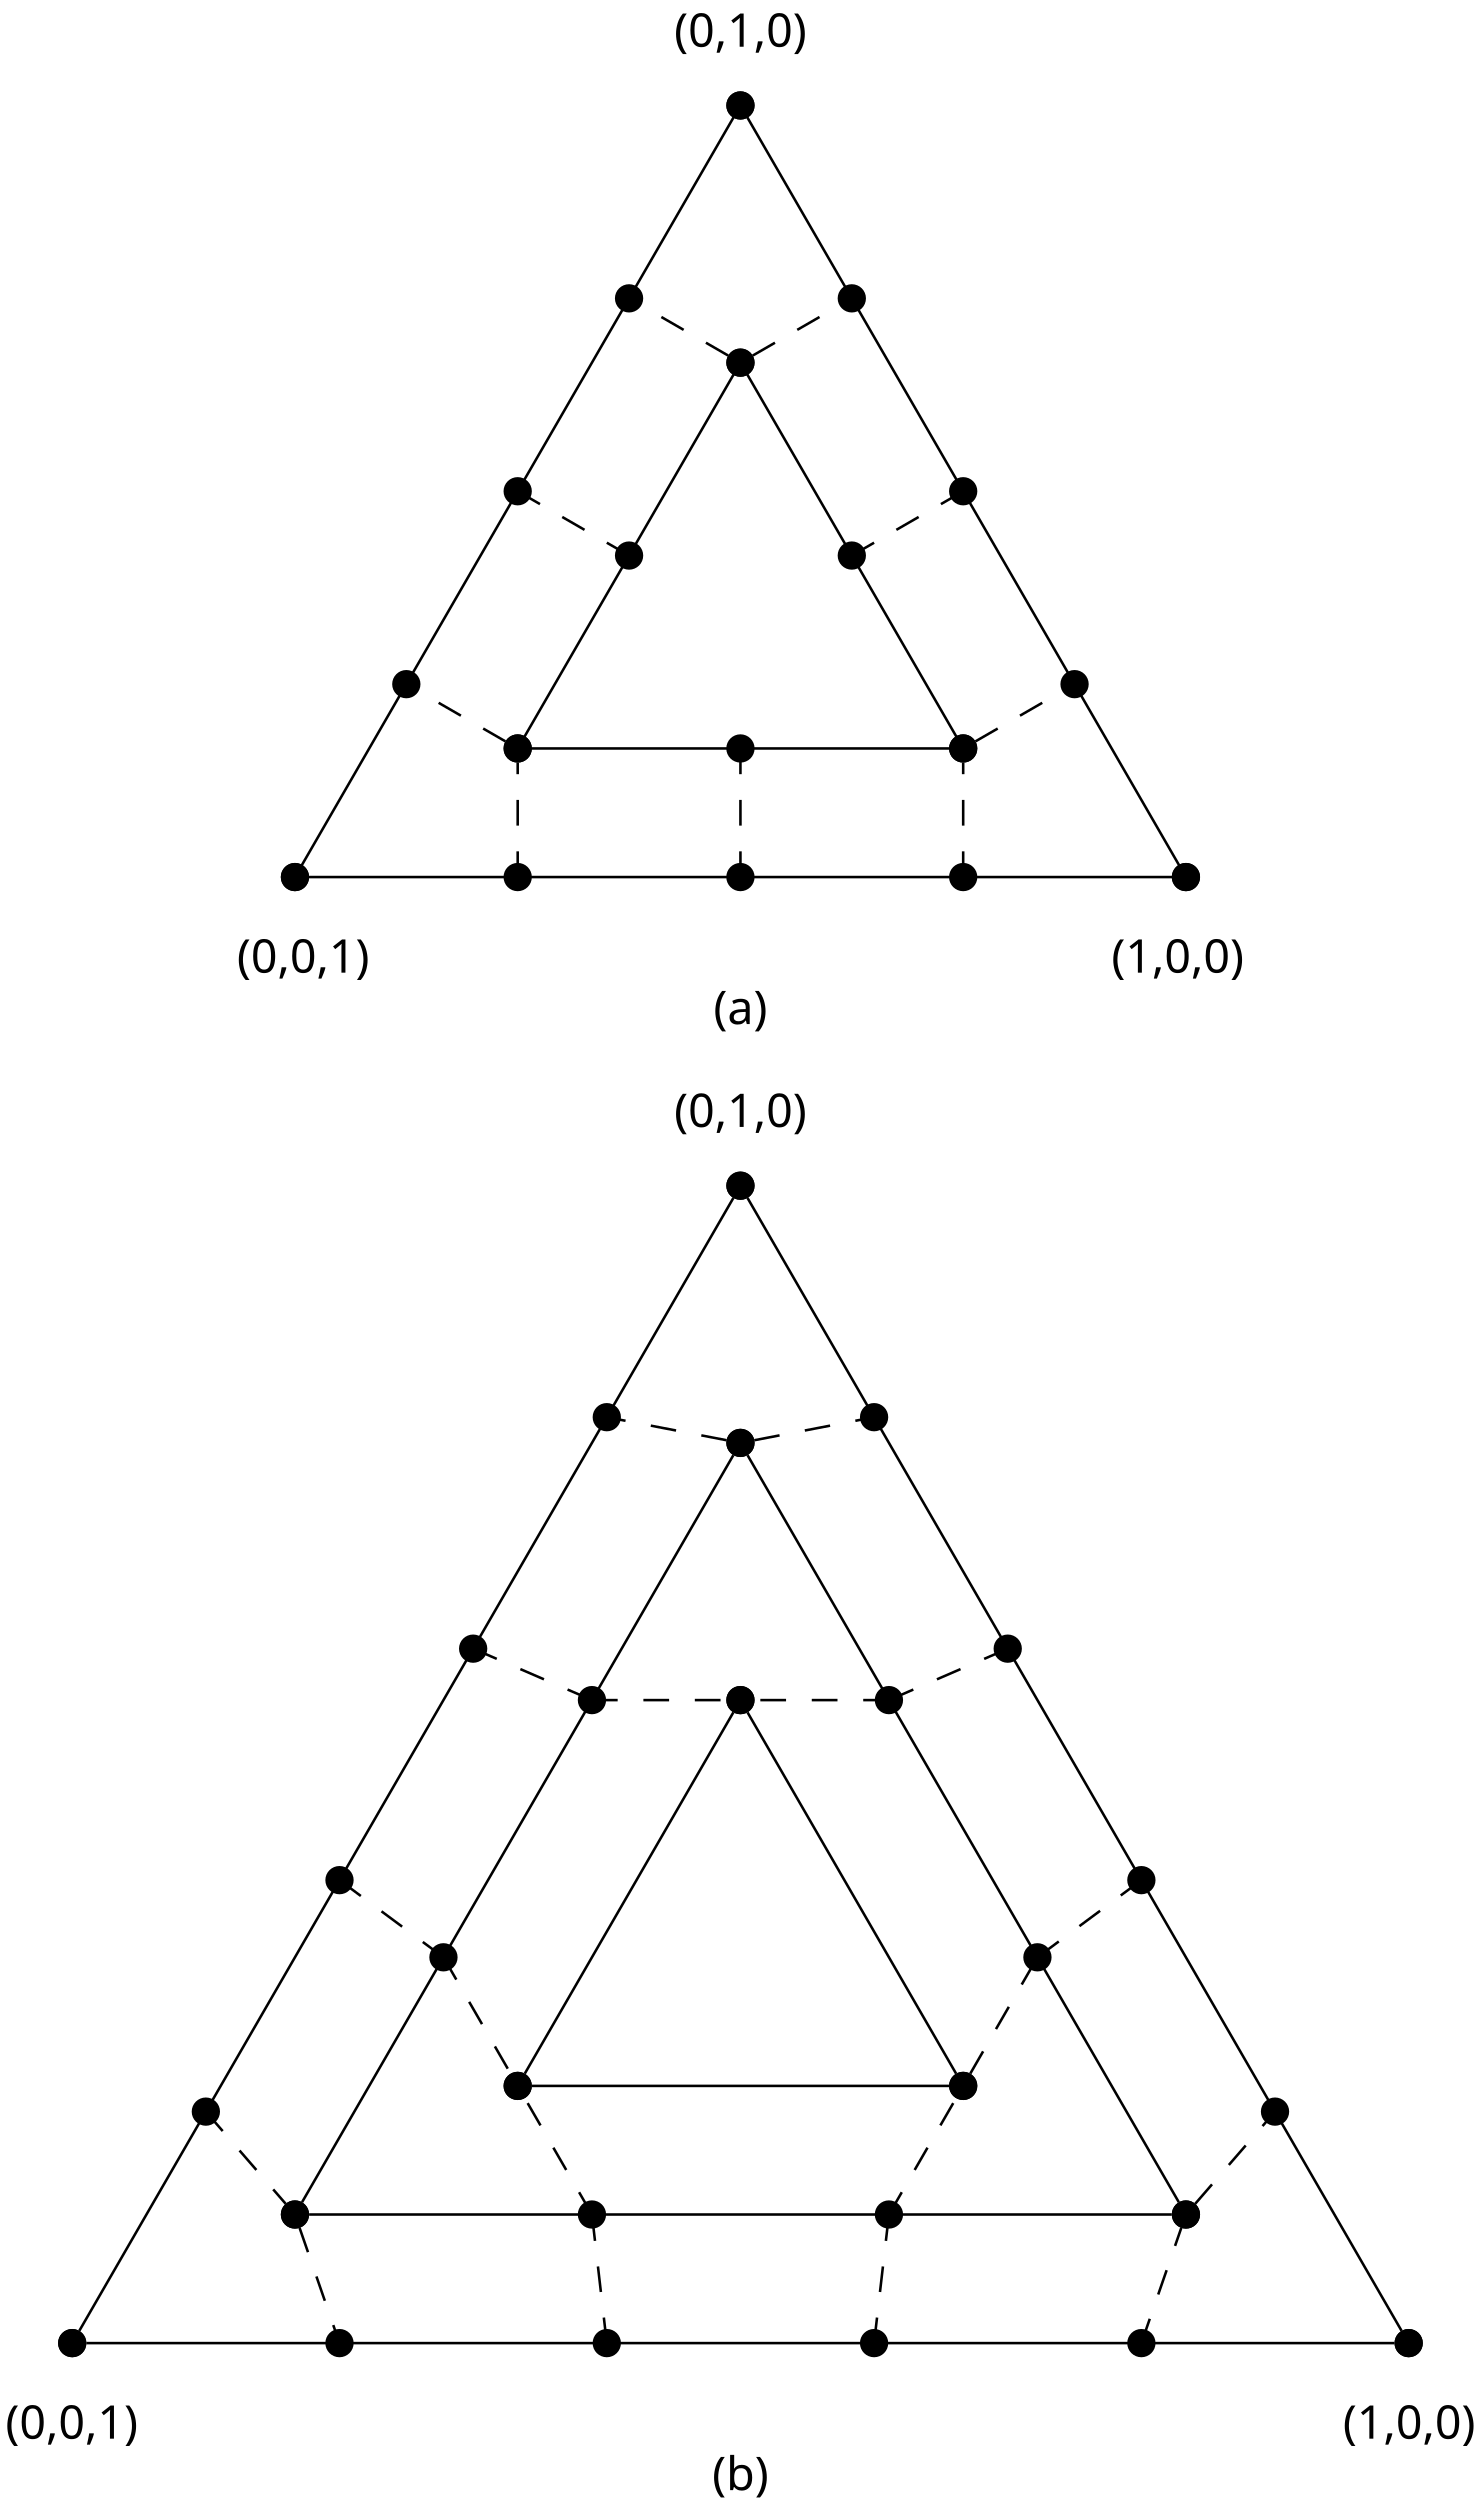
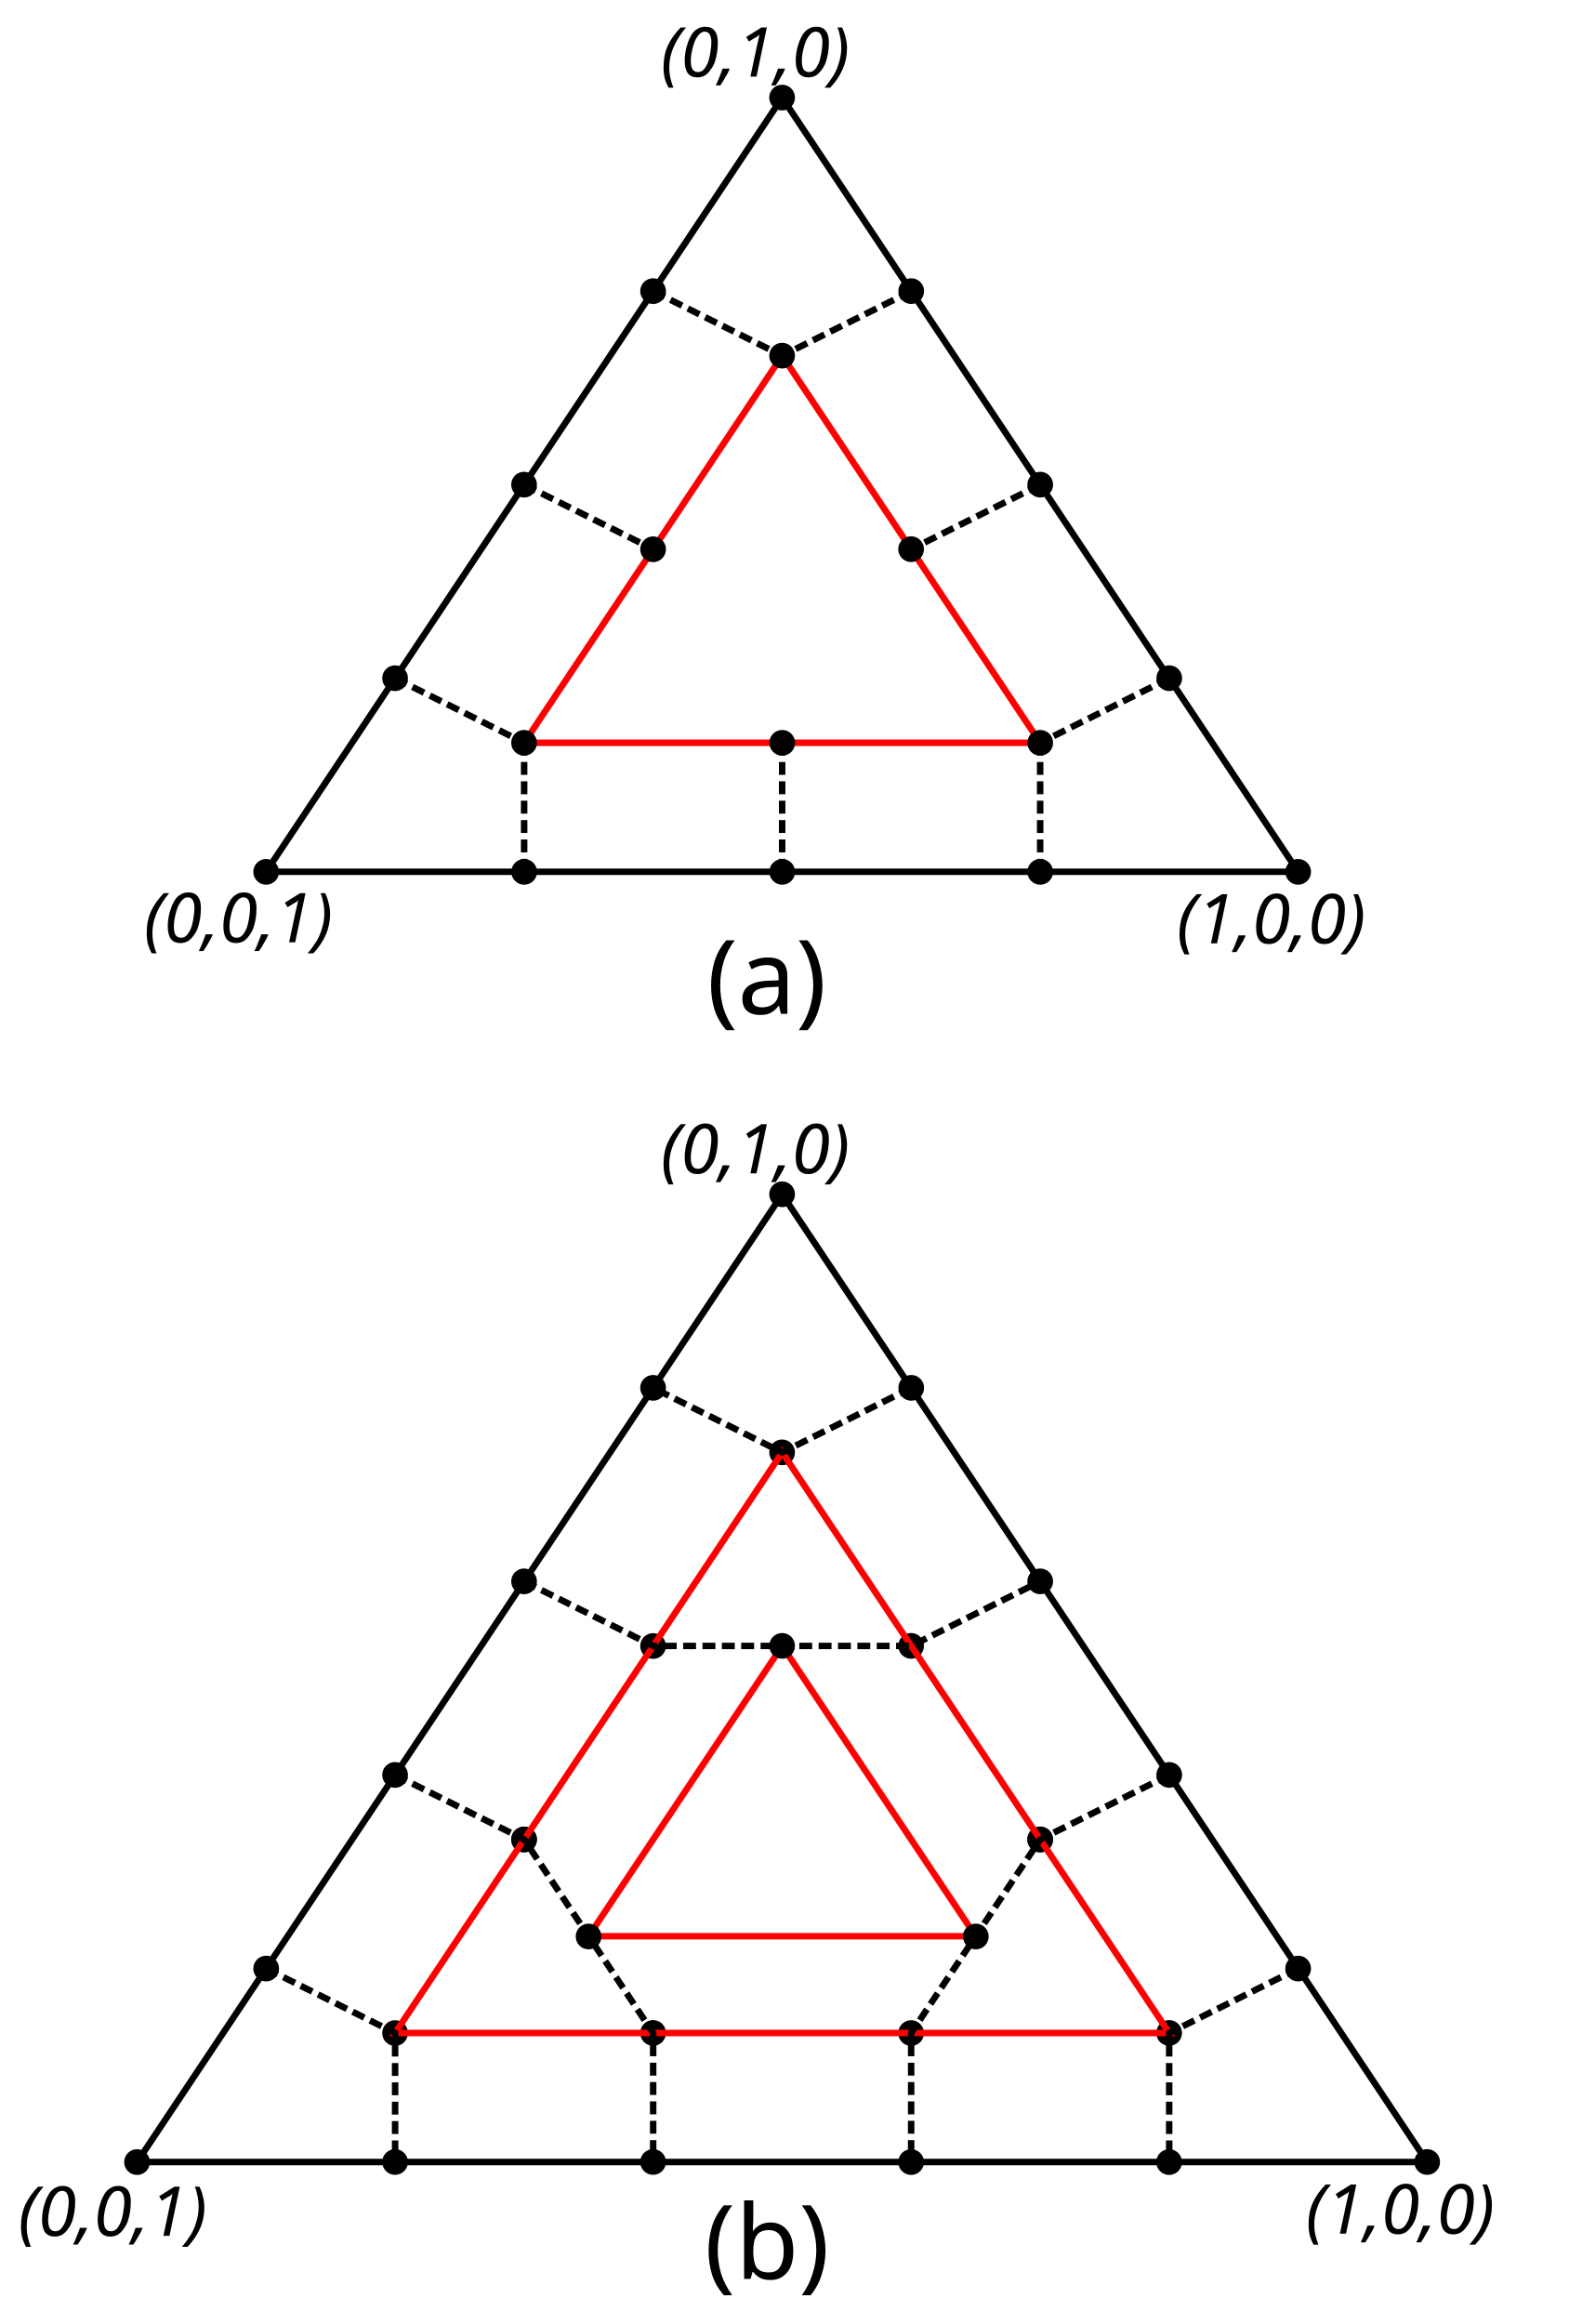
- <svg xmlns="http://www.w3.org/2000/svg" width="58cm" height="98cm" viewBox="-575 -482 1149 1944">
-   <line style="fill: none; fill-opacity:0; stroke-width: 2; stroke: #000000" x1="-514.121" y1="1330.48" x2="-5.495" y2="449.517" />
-   <g>
-     <ellipse style="fill: #000000" cx="-519.616" cy="1340" rx="10" ry="10" />
-     <ellipse style="fill: none; fill-opacity:0; stroke-width: 2; stroke: #000000" cx="-519.616" cy="1340" rx="10" ry="10" />
+ <svg xmlns="http://www.w3.org/2000/svg" width="64.323mm" height="95.314mm" viewBox="0 0 64.323 95.314" version="1.1" id="svg8653">
+   <defs id="defs8647" />
+   <g id="layer1" transform="translate(-34.064,15.24421)">
+     <path style="fill:none;stroke:#ff0000;stroke-width:0.265px;stroke-linecap:butt;stroke-linejoin:miter;stroke-opacity:1" d="M 66.146,-0.656 55.563,15.219 h 21.167 z" id="path5083" />
+     <text xml:space="preserve" style="font-style:italic;font-variant:normal;font-weight:normal;font-stretch:normal;font-size:2.822px;line-height:1.25;font-family:sans-serif;-inkscape-font-specification:'sans-serif, Italic';font-variant-ligatures:normal;font-variant-caps:normal;font-variant-numeric:normal;font-feature-settings:normal;text-align:start;letter-spacing:0px;word-spacing:0px;writing-mode:lr;text-anchor:start;fill:#000000;fill-opacity:1;stroke:none;stroke-width:0.265;" x="61.17" y="-12.1" id="text5070-2-2-9">
+       <tspan id="tspan5068-0-3-36" x="61.17" y="-12.1" style="font-style:italic;font-variant:normal;font-weight:normal;font-stretch:normal;font-size:2.822px;font-family:sans-serif;-inkscape-font-specification:'sans-serif, Italic';font-variant-ligatures:normal;font-variant-caps:normal;font-variant-numeric:normal;font-feature-settings:normal;text-align:start;writing-mode:lr;text-anchor:start;fill:#000000;fill-opacity:1;stroke-width:0.265;">(0,1,0)</tspan>
+     </text>
+     <text xml:space="preserve" style="font-style:normal;font-weight:normal;font-size:10.583px;line-height:1.25;font-family:sans-serif;letter-spacing:0px;word-spacing:0px;fill:#000000;fill-opacity:1;stroke:none;stroke-width:0.265" x="63.059" y="26.337" id="text2799">
+       <tspan id="tspan2797" x="63.059" y="26.337" style="font-style:normal;font-variant:normal;font-weight:normal;font-stretch:normal;font-size:4.233px;font-family:sans-serif;-inkscape-font-specification:'sans-serif, Normal';font-variant-ligatures:normal;font-variant-caps:normal;font-variant-numeric:normal;font-feature-settings:normal;text-align:start;writing-mode:lr-tb;text-anchor:start;stroke-width:0.265">(a)</tspan>
+     </text>
+     <text xml:space="preserve" style="font-style:normal;font-weight:normal;font-size:10.583px;line-height:1.25;font-family:sans-serif;letter-spacing:0px;word-spacing:0px;fill:#000000;fill-opacity:1;stroke:none;stroke-width:0.265" x="62.956" y="78.218" id="text2799-0">
+       <tspan id="tspan2797-0" x="62.956" y="78.218" style="font-style:normal;font-variant:normal;font-weight:normal;font-stretch:normal;font-size:4.233px;font-family:sans-serif;-inkscape-font-specification:'sans-serif, Normal';font-variant-ligatures:normal;font-variant-caps:normal;font-variant-numeric:normal;font-feature-settings:normal;text-align:start;writing-mode:lr-tb;text-anchor:start;stroke-width:0.265">(b)</tspan>
+     </text>
+     <flowRoot xml:space="preserve" id="flowRoot4701" style="font-style:normal;font-weight:normal;font-size:40px;line-height:1.25;font-family:sans-serif;letter-spacing:0px;word-spacing:0px;fill:#000000;fill-opacity:1;stroke:none" transform="matrix(0.2645833,0,0,0.2645833,27.48638,-11.68953)">
+       <flowRegion id="flowRegion4703">
+         <rect id="rect4705" width="240" height="140" x="36.114" y="-8.299" />
+       </flowRegion>
+       <flowPara id="flowPara4707" />
+     </flowRoot>
+     <circle style="fill:#000000;fill-opacity:1;stroke:none;stroke-width:0.106;stroke-opacity:1" id="path4517-78-7-8-8" cx="66.144" cy="-11.242" r="0.528" />
+     <circle style="fill:#000000;fill-opacity:1;stroke:none;stroke-width:0.106;stroke-opacity:1" id="path4517-78-7-8-8-6" cx="60.852" cy="-3.304" r="0.528" />
+     <circle style="fill:#000000;fill-opacity:1;stroke:none;stroke-width:0.106;stroke-opacity:1" id="path4517-78-7-8-8-9" cx="55.56" cy="4.633" r="0.528" />
+     <circle style="fill:#000000;fill-opacity:1;stroke:none;stroke-width:0.106;stroke-opacity:1" id="path4517-78-7-8-8-99" cx="50.269" cy="12.571" r="0.528" />
+     <circle style="fill:#000000;fill-opacity:1;stroke:none;stroke-width:0.106;stroke-opacity:1" id="path4517-78-7-8-8-7" cx="-44.981" cy="-20.513" r="0.528" transform="scale(-1)" />
+     <circle style="fill:#000000;fill-opacity:1;stroke:none;stroke-width:0.106;stroke-opacity:1" id="path4517-78-7-8-8-6-5" cx="-71.44" cy="-3.304" r="0.528" transform="scale(-1,1)" />
+     <circle style="fill:#000000;fill-opacity:1;stroke:none;stroke-width:0.106;stroke-opacity:1" id="path4517-78-7-8-8-9-6" cx="-76.731" cy="4.633" r="0.528" transform="scale(-1,1)" />
+     <circle style="fill:#000000;fill-opacity:1;stroke:none;stroke-width:0.106;stroke-opacity:1" id="path4517-78-7-8-8-99-1" cx="-82.023" cy="12.571" r="0.528" transform="scale(-1,1)" />
+     <circle style="fill:#000000;fill-opacity:1;stroke:none;stroke-width:0.106;stroke-opacity:1" id="path4517-78-7-8-8-7-4" cx="87.31" cy="-20.513" r="0.528" transform="scale(1,-1)" />
+     <circle style="fill:#000000;fill-opacity:1;stroke:none;stroke-width:0.106;stroke-opacity:1" id="path4517-78-7-8-8-7-44" cx="-55.565" cy="-20.513" r="0.528" transform="scale(-1)" />
+     <circle style="fill:#000000;fill-opacity:1;stroke:none;stroke-width:0.106;stroke-opacity:1" id="path4517-78-7-8-8-7-9" cx="-66.148" cy="-20.513" r="0.528" transform="scale(-1)" />
+     <circle style="fill:#000000;fill-opacity:1;stroke:none;stroke-width:0.106;stroke-opacity:1" id="path4517-78-7-8-8-7-7" cx="-76.731" cy="-20.513" r="0.528" transform="scale(-1)" />
+     <path style="fill:none;stroke:#000000;stroke-width:0.265px;stroke-linecap:butt;stroke-linejoin:miter;stroke-opacity:1" d="M 66.146,-11.24 C 44.979,20.51 44.979,20.51 44.979,20.51 h 42.333 z" id="path4959" />
+     <circle style="fill:#000000;fill-opacity:1;stroke:none;stroke-width:0.106;stroke-opacity:1" id="path4517-78-7-8-8-6-1" cx="66.144" cy="-0.658" r="0.528" />
+     <circle style="fill:#000000;fill-opacity:1;stroke:none;stroke-width:0.106;stroke-opacity:1" id="path4517-78-7-8-8-6-1-4" cx="71.435" cy="7.279" r="0.528" />
+     <circle style="fill:#000000;fill-opacity:1;stroke:none;stroke-width:0.106;stroke-opacity:1" id="path4517-78-7-8-8-6-1-9" cx="60.852" cy="-7.283" r="0.528" transform="scale(1,-1)" />
+     <circle style="fill:#000000;fill-opacity:1;stroke:none;stroke-width:0.106;stroke-opacity:1" id="path4517-78-7-8-8-6-1-9-1" cx="55.56" cy="-15.221" r="0.528" transform="scale(1,-1)" />
+     <circle style="fill:#000000;fill-opacity:1;stroke:none;stroke-width:0.106;stroke-opacity:1" id="path4517-78-7-8-8-6-1-9-4" cx="-76.731" cy="-15.221" r="0.528" transform="scale(-1)" />
+     <circle style="fill:#000000;fill-opacity:1;stroke:none;stroke-width:0.106;stroke-opacity:1" id="path4517-78-7-8-8-7-44-8" cx="-66.148" cy="-15.221" r="0.528" transform="scale(-1)" />
+     <path style="fill:none;stroke:#000000;stroke-width:0.265;stroke-linecap:butt;stroke-linejoin:miter;stroke-miterlimit:4;stroke-dasharray:0.53, 0.265;stroke-dashoffset:0;stroke-opacity:1" d="m 71.438,-3.302 -5.292,2.646" id="path5087" />
+     <path style="fill:none;stroke:#000000;stroke-width:0.265;stroke-linecap:butt;stroke-linejoin:miter;stroke-miterlimit:4;stroke-dasharray:0.53, 0.265;stroke-dashoffset:0;stroke-opacity:1" d="M 76.729,4.635 71.438,7.281" id="path5089" />
+     <path style="fill:none;stroke:#000000;stroke-width:0.265;stroke-linecap:butt;stroke-linejoin:miter;stroke-miterlimit:4;stroke-dasharray:0.53, 0.265;stroke-dashoffset:0;stroke-opacity:1" d="m 82.021,12.573 c -5.292,2.646 -5.292,2.646 -5.292,2.646" id="path5091" />
+     <path style="fill:none;stroke:#000000;stroke-width:0.265;stroke-linecap:butt;stroke-linejoin:miter;stroke-miterlimit:4;stroke-dasharray:0.53, 0.265;stroke-dashoffset:0;stroke-opacity:1" d="m 76.729,20.51 c 0,-5.292 0,-5.292 0,-5.292" id="path5093" />
+     <path style="fill:none;stroke:#000000;stroke-width:0.265;stroke-linecap:butt;stroke-linejoin:miter;stroke-miterlimit:4;stroke-dasharray:0.53, 0.265;stroke-dashoffset:0;stroke-opacity:1" d="m 66.146,20.51 c 0,-5.292 0,-5.292 0,-5.292" id="path5095" />
+     <path style="fill:none;stroke:#000000;stroke-width:0.265;stroke-linecap:butt;stroke-linejoin:miter;stroke-miterlimit:4;stroke-dasharray:0.53, 0.265;stroke-dashoffset:0;stroke-opacity:1" d="m 55.563,20.51 c 0,-5.292 0,-5.292 0,-5.292" id="path5097" />
+     <path style="fill:none;stroke:#000000;stroke-width:0.265;stroke-linecap:butt;stroke-linejoin:miter;stroke-miterlimit:4;stroke-dasharray:0.53, 0.265;stroke-dashoffset:0;stroke-opacity:1" d="m 50.271,12.573 c 5.292,2.646 5.292,2.646 5.292,2.646" id="path5099" />
+     <path style="fill:none;stroke:#000000;stroke-width:0.265;stroke-linecap:butt;stroke-linejoin:miter;stroke-miterlimit:4;stroke-dasharray:0.53, 0.265;stroke-dashoffset:0;stroke-opacity:1" d="m 55.563,4.635 c 5.292,2.646 5.292,2.646 5.292,2.646" id="path5101" />
+     <path style="fill:none;stroke:#000000;stroke-width:0.265;stroke-linecap:butt;stroke-linejoin:miter;stroke-miterlimit:4;stroke-dasharray:0.53, 0.265;stroke-dashoffset:0;stroke-opacity:1" d="m 60.854,-3.302 c 5.292,2.646 5.292,2.646 5.292,2.646" id="path5103" />
+     <text xml:space="preserve" style="font-style:italic;font-variant:normal;font-weight:normal;font-stretch:normal;font-size:2.822px;line-height:1.25;font-family:sans-serif;-inkscape-font-specification:'sans-serif, Italic';font-variant-ligatures:normal;font-variant-caps:normal;font-variant-numeric:normal;font-feature-settings:normal;text-align:start;letter-spacing:0px;word-spacing:0px;writing-mode:lr;text-anchor:start;fill:#000000;fill-opacity:1;stroke:none;stroke-width:0.265;" x="82.337" y="23.447" id="text5070-2-2-9-3">
+       <tspan id="tspan5068-0-3-36-1" x="82.337" y="23.447" style="font-style:italic;font-variant:normal;font-weight:normal;font-stretch:normal;font-size:2.822px;font-family:sans-serif;-inkscape-font-specification:'sans-serif, Italic';font-variant-ligatures:normal;font-variant-caps:normal;font-variant-numeric:normal;font-feature-settings:normal;text-align:start;writing-mode:lr;text-anchor:start;fill:#000000;fill-opacity:1;stroke-width:0.265;">(1,0,0)</tspan>
+     </text>
+     <text xml:space="preserve" style="font-style:italic;font-variant:normal;font-weight:normal;font-stretch:normal;font-size:2.822px;line-height:1.25;font-family:sans-serif;-inkscape-font-specification:'sans-serif, Italic';font-variant-ligatures:normal;font-variant-caps:normal;font-variant-numeric:normal;font-feature-settings:normal;text-align:start;letter-spacing:0px;word-spacing:0px;writing-mode:lr;text-anchor:start;fill:#000000;fill-opacity:1;stroke:none;stroke-width:0.265;" x="39.974" y="23.405" id="text5070-2-2-9-9">
+       <tspan id="tspan5068-0-3-36-9" x="39.974" y="23.405" style="font-style:italic;font-variant:normal;font-weight:normal;font-stretch:normal;font-size:2.822px;font-family:sans-serif;-inkscape-font-specification:'sans-serif, Italic';font-variant-ligatures:normal;font-variant-caps:normal;font-variant-numeric:normal;font-feature-settings:normal;text-align:start;writing-mode:lr;text-anchor:start;fill:#000000;fill-opacity:1;stroke-width:0.265;">(0,0,1)</tspan>
+     </text>
+     <text xml:space="preserve" style="font-style:italic;font-variant:normal;font-weight:normal;font-stretch:normal;font-size:2.822px;line-height:1.25;font-family:sans-serif;-inkscape-font-specification:'sans-serif, Italic';font-variant-ligatures:normal;font-variant-caps:normal;font-variant-numeric:normal;font-feature-settings:normal;text-align:start;letter-spacing:0px;word-spacing:0px;writing-mode:lr;text-anchor:start;fill:#000000;fill-opacity:1;stroke:none;stroke-width:0.265;" x="61.17" y="32.879" id="text5070-2-2-9-8">
+       <tspan id="tspan5068-0-3-36-3" x="61.17" y="32.879" style="font-style:italic;font-variant:normal;font-weight:normal;font-stretch:normal;font-size:2.822px;font-family:sans-serif;-inkscape-font-specification:'sans-serif, Italic';font-variant-ligatures:normal;font-variant-caps:normal;font-variant-numeric:normal;font-feature-settings:normal;text-align:start;writing-mode:lr;text-anchor:start;fill:#000000;fill-opacity:1;stroke-width:0.265;">(0,1,0)</tspan>
+     </text>
+     <circle style="fill:#000000;fill-opacity:1;stroke:none;stroke-width:0.106;stroke-opacity:1" id="path4517-78-7-8-8-1" cx="66.144" cy="33.737" r="0.528" />
+     <circle style="fill:#000000;fill-opacity:1;stroke:none;stroke-width:0.106;stroke-opacity:1" id="path4517-78-7-8-8-6-3" cx="60.852" cy="41.675" r="0.528" />
+     <circle style="fill:#000000;fill-opacity:1;stroke:none;stroke-width:0.106;stroke-opacity:1" id="path4517-78-7-8-8-9-2" cx="55.56" cy="49.612" r="0.528" />
+     <circle style="fill:#000000;fill-opacity:1;stroke:none;stroke-width:0.106;stroke-opacity:1" id="path4517-78-7-8-8-99-3" cx="50.269" cy="57.55" r="0.528" />
+     <circle style="fill:#000000;fill-opacity:1;stroke:none;stroke-width:0.106;stroke-opacity:1" id="path4517-78-7-8-8-7-99" cx="-44.981" cy="-65.492" r="0.528" transform="scale(-1)" />
+     <circle style="fill:#000000;fill-opacity:1;stroke:none;stroke-width:0.106;stroke-opacity:1" id="path4517-78-7-8-8-6-5-5" cx="-71.44" cy="41.675" r="0.528" transform="scale(-1,1)" />
+     <circle style="fill:#000000;fill-opacity:1;stroke:none;stroke-width:0.106;stroke-opacity:1" id="path4517-78-7-8-8-9-6-3" cx="-76.731" cy="49.612" r="0.528" transform="scale(-1,1)" />
+     <circle style="fill:#000000;fill-opacity:1;stroke:none;stroke-width:0.106;stroke-opacity:1" id="path4517-78-7-8-8-99-1-9" cx="-82.023" cy="57.55" r="0.528" transform="scale(-1,1)" />
+     <circle style="fill:#000000;fill-opacity:1;stroke:none;stroke-width:0.106;stroke-opacity:1" id="path4517-78-7-8-8-7-4-3" cx="87.31" cy="-65.492" r="0.528" transform="scale(1,-1)" />
+     <circle style="fill:#000000;fill-opacity:1;stroke:none;stroke-width:0.106;stroke-opacity:1" id="path4517-78-7-8-8-6-1-7" cx="66.144" cy="44.321" r="0.528" />
+     <circle style="fill:#000000;fill-opacity:1;stroke:none;stroke-width:0.106;stroke-opacity:1" id="path4517-78-7-8-8-6-1-4-2" cx="71.435" cy="52.258" r="0.528" />
+     <circle style="fill:#000000;fill-opacity:1;stroke:none;stroke-width:0.106;stroke-opacity:1" id="path4517-78-7-8-8-6-1-9-9" cx="60.852" cy="-52.263" r="0.528" transform="scale(1,-1)" />
+     <circle style="fill:#000000;fill-opacity:1;stroke:none;stroke-width:0.106;stroke-opacity:1" id="path4517-78-7-8-8-6-1-9-1-9" cx="55.56" cy="-60.2" r="0.528" transform="scale(1,-1)" />
+     <circle style="fill:#000000;fill-opacity:1;stroke:none;stroke-width:0.106;stroke-opacity:1" id="path4517-78-7-8-8-6-1-9-4-8" cx="-76.731" cy="-60.2" r="0.528" transform="scale(-1)" />
+     <path style="fill:none;stroke:#ff0000;stroke-width:0.265;stroke-linecap:butt;stroke-linejoin:miter;stroke-opacity:1;stroke-miterlimit:4;stroke-dasharray:none" d="m 66.146,52.26 -7.938,11.906 h 15.875 z" id="path5083-8-8" />
+     <circle style="fill:#000000;fill-opacity:1;stroke:none;stroke-width:0.106;stroke-opacity:1" id="path4517-78-7-8-8-6-1-7-4" cx="66.144" cy="52.258" r="0.528" />
+     <circle style="fill:#000000;fill-opacity:1;stroke:none;stroke-width:0.106;stroke-opacity:1" id="path4517-78-7-8-8-6-1-9-9-2" cx="58.206" cy="-64.177" r="0.528" transform="scale(1,-1)" />
+     <circle style="fill:#000000;fill-opacity:1;stroke:none;stroke-width:0.106;stroke-opacity:1" id="path4517-78-7-8-8-6-1-9-9-2-3" cx="74.089" cy="-64.177" r="0.528" transform="scale(1,-1)" />
+     <circle style="fill:#000000;fill-opacity:1;stroke:none;stroke-width:0.106;stroke-opacity:1" id="path4517-78-7-8-8-6-1-7-7" cx="55.56" cy="60.196" r="0.528" />
+     <circle style="fill:#000000;fill-opacity:1;stroke:none;stroke-width:0.106;stroke-opacity:1" id="path4517-78-7-8-8-6-1-4-2-4" cx="60.852" cy="68.133" r="0.528" />
+     <circle style="fill:#000000;fill-opacity:1;stroke:none;stroke-width:0.106;stroke-opacity:1" id="path4517-78-7-8-8-6-1-9-9-5" cx="50.269" cy="-68.138" r="0.528" transform="scale(1,-1)" />
+     <circle style="fill:#000000;fill-opacity:1;stroke:none;stroke-width:0.106;stroke-opacity:1" id="path4517-78-7-8-8-6-1-7-45" cx="76.727" cy="60.196" r="0.528" />
+     <circle style="fill:#000000;fill-opacity:1;stroke:none;stroke-width:0.106;stroke-opacity:1" id="path4517-78-7-8-8-6-1-4-2-6" cx="82.019" cy="68.133" r="0.528" />
+     <circle style="fill:#000000;fill-opacity:1;stroke:none;stroke-width:0.106;stroke-opacity:1" id="path4517-78-7-8-8-6-1-9-9-4" cx="71.435" cy="-68.138" r="0.528" transform="scale(1,-1)" />
+     <circle style="fill:#000000;fill-opacity:1;stroke:none;stroke-width:0.106;stroke-opacity:1" id="path4517-78-7-8-8-6-1-4-2-60" cx="92.602" cy="73.425" r="0.528" />
+     <circle style="fill:#000000;fill-opacity:1;stroke:none;stroke-width:0.106;stroke-opacity:1" id="path4517-78-7-8-8-6-1-9-9-45" cx="82.019" cy="-73.429" r="0.528" transform="scale(1,-1)" />
+     <circle style="fill:#000000;fill-opacity:1;stroke:none;stroke-width:0.106;stroke-opacity:1" id="path4517-78-7-8-8-6-1-4-2-7" cx="50.269" cy="73.425" r="0.528" />
+     <circle style="fill:#000000;fill-opacity:1;stroke:none;stroke-width:0.106;stroke-opacity:1" id="path4517-78-7-8-8-6-1-9-9-1" cx="39.685" cy="-73.429" r="0.528" transform="scale(1,-1)" />
+     <circle style="fill:#000000;fill-opacity:1;stroke:none;stroke-width:0.106;stroke-opacity:1" id="path4517-78-7-8-8-6-1-4-2-1" cx="60.852" cy="73.425" r="0.528" />
+     <circle style="fill:#000000;fill-opacity:1;stroke:none;stroke-width:0.106;stroke-opacity:1" id="path4517-78-7-8-8-6-1-9-9-20" cx="71.435" cy="-73.429" r="0.528" transform="scale(1,-1)" />
+     <path style="fill:none;stroke:#ff0000;stroke-width:0.265;stroke-linecap:butt;stroke-linejoin:miter;stroke-opacity:1;stroke-miterlimit:4;stroke-dasharray:none" d="M 66.146,44.323 50.271,68.135 H 82.021 Z" id="path6079" />
+     <path style="fill:none;stroke:#000000;stroke-width:0.265px;stroke-linecap:butt;stroke-linejoin:miter;stroke-opacity:1" d="M 66.146,33.74 39.688,73.427 h 52.917 z" id="path6081" />
+     <path style="fill:none;stroke:#000000;stroke-width:0.265;stroke-linecap:butt;stroke-linejoin:miter;stroke-miterlimit:4;stroke-dasharray:0.529, 0.265;stroke-dashoffset:0;stroke-opacity:1" d="m 71.438,41.677 -5.292,2.646 -5.292,-2.646 v 0" id="path6083" />
+     <path style="fill:none;stroke:#000000;stroke-width:0.265;stroke-linecap:butt;stroke-linejoin:miter;stroke-miterlimit:4;stroke-dasharray:0.529, 0.265;stroke-dashoffset:0;stroke-opacity:1" d="m 55.563,49.615 5.292,2.646 h 5.292 5.292 l 5.292,-2.646" id="path6085" />
+     <path style="fill:none;stroke:#000000;stroke-width:0.265;stroke-linecap:butt;stroke-linejoin:miter;stroke-miterlimit:4;stroke-dasharray:0.529, 0.265;stroke-dashoffset:0;stroke-opacity:1" d="m 82.021,57.552 -5.292,2.646 -2.646,3.969 -2.646,3.969 v 5.292" id="path6087" />
+     <path style="fill:none;stroke:#000000;stroke-width:0.265;stroke-linecap:butt;stroke-linejoin:miter;stroke-miterlimit:4;stroke-dasharray:0.529, 0.265;stroke-dashoffset:0;stroke-opacity:1" d="m 50.271,57.552 5.292,2.646 2.646,3.969 2.646,3.969 v 5.292" id="path6089" />
+     <path style="fill:none;stroke:#000000;stroke-width:0.265;stroke-linecap:butt;stroke-linejoin:miter;stroke-miterlimit:4;stroke-dasharray:0.529, 0.265;stroke-dashoffset:0;stroke-opacity:1" d="m 44.979,65.49 5.292,2.646 v 5.292" id="path6091" />
+     <path style="fill:none;stroke:#000000;stroke-width:0.265;stroke-linecap:butt;stroke-linejoin:miter;stroke-miterlimit:4;stroke-dasharray:0.529, 0.265;stroke-dashoffset:0;stroke-opacity:1" d="m 87.313,65.49 -5.292,2.646 v 5.292" id="path6093" />
+     <text xml:space="preserve" style="font-style:italic;font-variant:normal;font-weight:normal;font-stretch:normal;font-size:2.822px;line-height:1.25;font-family:sans-serif;-inkscape-font-specification:'sans-serif, Italic';font-variant-ligatures:normal;font-variant-caps:normal;font-variant-numeric:normal;font-feature-settings:normal;text-align:start;letter-spacing:0px;word-spacing:0px;writing-mode:lr;text-anchor:start;fill:#000000;fill-opacity:1;stroke:none;stroke-width:0.265;" x="87.629" y="76.364" id="text5070-2-2-9-3-3">
+       <tspan id="tspan5068-0-3-36-1-2" x="87.629" y="76.364" style="font-style:italic;font-variant:normal;font-weight:normal;font-stretch:normal;font-size:2.822px;font-family:sans-serif;-inkscape-font-specification:'sans-serif, Italic';font-variant-ligatures:normal;font-variant-caps:normal;font-variant-numeric:normal;font-feature-settings:normal;text-align:start;writing-mode:lr;text-anchor:start;fill:#000000;fill-opacity:1;stroke-width:0.265;">(1,0,0)</tspan>
+     </text>
+     <text xml:space="preserve" style="font-style:italic;font-variant:normal;font-weight:normal;font-stretch:normal;font-size:2.822px;line-height:1.25;font-family:sans-serif;-inkscape-font-specification:'sans-serif, Italic';font-variant-ligatures:normal;font-variant-caps:normal;font-variant-numeric:normal;font-feature-settings:normal;text-align:start;letter-spacing:0px;word-spacing:0px;writing-mode:lr;text-anchor:start;fill:#000000;fill-opacity:1;stroke:none;stroke-width:0.265;" x="34.815" y="76.454" id="text5070-2-2-9-9-1">
+       <tspan id="tspan5068-0-3-36-9-5" x="34.815" y="76.454" style="font-style:italic;font-variant:normal;font-weight:normal;font-stretch:normal;font-size:2.822px;font-family:sans-serif;-inkscape-font-specification:'sans-serif, Italic';font-variant-ligatures:normal;font-variant-caps:normal;font-variant-numeric:normal;font-feature-settings:normal;text-align:start;writing-mode:lr;text-anchor:start;fill:#000000;fill-opacity:1;stroke-width:0.265;">(0,0,1)</tspan>
+     </text>
  </g>
-   <g>
-     <ellipse style="fill: #000000" cx="0" cy="440" rx="10" ry="10" />
-     <ellipse style="fill: none; fill-opacity:0; stroke-width: 2; stroke: #000000" cx="0" cy="440" rx="10" ry="10" />
-   </g>
-   <g>
-     <ellipse style="fill: #000000" cx="-103.923" cy="620" rx="10" ry="10" />
-     <ellipse style="fill: none; fill-opacity:0; stroke-width: 2; stroke: #000000" cx="-103.923" cy="620" rx="10" ry="10" />
-   </g>
-   <g>
-     <ellipse style="fill: #000000" cx="-207.846" cy="800" rx="10" ry="10" />
-     <ellipse style="fill: none; fill-opacity:0; stroke-width: 2; stroke: #000000" cx="-207.846" cy="800" rx="10" ry="10" />
-   </g>
-   <g>
-     <ellipse style="fill: #000000" cx="-311.77" cy="980" rx="10" ry="10" />
-     <ellipse style="fill: none; fill-opacity:0; stroke-width: 2; stroke: #000000" cx="-311.77" cy="980" rx="10" ry="10" />
-   </g>
-   <g>
-     <ellipse style="fill: #000000" cx="-415.692" cy="1160" rx="10" ry="10" />
-     <ellipse style="fill: none; fill-opacity:0; stroke-width: 2; stroke: #000000" cx="-415.692" cy="1160" rx="10" ry="10" />
-   </g>
-   <line style="fill: none; fill-opacity:0; stroke-width: 2; stroke: #000000" x1="5.495" y1="449.517" x2="514.121" y2="1330.48" />
-   <g>
-     <ellipse style="fill: #000000" cx="0" cy="440" rx="10" ry="10" />
-     <ellipse style="fill: none; fill-opacity:0; stroke-width: 2; stroke: #000000" cx="0" cy="440" rx="10" ry="10" />
-   </g>
-   <g>
-     <ellipse style="fill: #000000" cx="519.616" cy="1340" rx="10" ry="10" />
-     <ellipse style="fill: none; fill-opacity:0; stroke-width: 2; stroke: #000000" cx="519.616" cy="1340" rx="10" ry="10" />
-   </g>
-   <g>
-     <ellipse style="fill: #000000" cx="415.692" cy="1160" rx="10" ry="10" />
-     <ellipse style="fill: none; fill-opacity:0; stroke-width: 2; stroke: #000000" cx="415.692" cy="1160" rx="10" ry="10" />
-   </g>
-   <g>
-     <ellipse style="fill: #000000" cx="311.77" cy="980" rx="10" ry="10" />
-     <ellipse style="fill: none; fill-opacity:0; stroke-width: 2; stroke: #000000" cx="311.77" cy="980" rx="10" ry="10" />
-   </g>
-   <g>
-     <ellipse style="fill: #000000" cx="207.846" cy="800" rx="10" ry="10" />
-     <ellipse style="fill: none; fill-opacity:0; stroke-width: 2; stroke: #000000" cx="207.846" cy="800" rx="10" ry="10" />
-   </g>
-   <g>
-     <ellipse style="fill: #000000" cx="103.923" cy="620" rx="10" ry="10" />
-     <ellipse style="fill: none; fill-opacity:0; stroke-width: 2; stroke: #000000" cx="103.923" cy="620" rx="10" ry="10" />
-   </g>
-   <line style="fill: none; fill-opacity:0; stroke-width: 2; stroke: #000000" x1="508.627" y1="1340" x2="-508.627" y2="1340" />
-   <g>
-     <ellipse style="fill: #000000" cx="519.616" cy="1340" rx="10" ry="10" />
-     <ellipse style="fill: none; fill-opacity:0; stroke-width: 2; stroke: #000000" cx="519.616" cy="1340" rx="10" ry="10" />
-   </g>
-   <g>
-     <ellipse style="fill: #000000" cx="-519.616" cy="1340" rx="10" ry="10" />
-     <ellipse style="fill: none; fill-opacity:0; stroke-width: 2; stroke: #000000" cx="-519.616" cy="1340" rx="10" ry="10" />
-   </g>
-   <g>
-     <ellipse style="fill: #000000" cx="-311.77" cy="1340" rx="10" ry="10" />
-     <ellipse style="fill: none; fill-opacity:0; stroke-width: 2; stroke: #000000" cx="-311.77" cy="1340" rx="10" ry="10" />
-   </g>
-   <g>
-     <ellipse style="fill: #000000" cx="-103.923" cy="1340" rx="10" ry="10" />
-     <ellipse style="fill: none; fill-opacity:0; stroke-width: 2; stroke: #000000" cx="-103.923" cy="1340" rx="10" ry="10" />
-   </g>
-   <g>
-     <ellipse style="fill: #000000" cx="103.923" cy="1340" rx="10" ry="10" />
-     <ellipse style="fill: none; fill-opacity:0; stroke-width: 2; stroke: #000000" cx="103.923" cy="1340" rx="10" ry="10" />
-   </g>
-   <g>
-     <ellipse style="fill: #000000" cx="311.77" cy="1340" rx="10" ry="10" />
-     <ellipse style="fill: none; fill-opacity:0; stroke-width: 2; stroke: #000000" cx="311.77" cy="1340" rx="10" ry="10" />
-   </g>
-   <line style="fill: none; fill-opacity:0; stroke-width: 2; stroke: #000000" x1="-340.907" y1="1230.47" x2="-5.503" y2="649.531" />
-   <g>
-     <ellipse style="fill: #000000" cx="-346.41" cy="1240" rx="10" ry="10" />
-     <ellipse style="fill: none; fill-opacity:0; stroke-width: 2; stroke: #000000" cx="-346.41" cy="1240" rx="10" ry="10" />
-   </g>
-   <g>
-     <ellipse style="fill: #000000" cx="0" cy="640" rx="10" ry="10" />
-     <ellipse style="fill: none; fill-opacity:0; stroke-width: 2; stroke: #000000" cx="0" cy="640" rx="10" ry="10" />
-   </g>
-   <g>
-     <ellipse style="fill: #000000" cx="-115.47" cy="840" rx="10" ry="10" />
-     <ellipse style="fill: none; fill-opacity:0; stroke-width: 2; stroke: #000000" cx="-115.47" cy="840" rx="10" ry="10" />
-   </g>
-   <g>
-     <ellipse style="fill: #000000" cx="-230.94" cy="1040" rx="10" ry="10" />
-     <ellipse style="fill: none; fill-opacity:0; stroke-width: 2; stroke: #000000" cx="-230.94" cy="1040" rx="10" ry="10" />
-   </g>
-   <line style="fill: none; fill-opacity:0; stroke-width: 2; stroke: #000000" x1="5.503" y1="649.531" x2="340.907" y2="1230.47" />
-   <g>
-     <ellipse style="fill: #000000" cx="0" cy="640" rx="10" ry="10" />
-     <ellipse style="fill: none; fill-opacity:0; stroke-width: 2; stroke: #000000" cx="0" cy="640" rx="10" ry="10" />
-   </g>
-   <g>
-     <ellipse style="fill: #000000" cx="346.41" cy="1240" rx="10" ry="10" />
-     <ellipse style="fill: none; fill-opacity:0; stroke-width: 2; stroke: #000000" cx="346.41" cy="1240" rx="10" ry="10" />
-   </g>
-   <g>
-     <ellipse style="fill: #000000" cx="230.94" cy="1040" rx="10" ry="10" />
-     <ellipse style="fill: none; fill-opacity:0; stroke-width: 2; stroke: #000000" cx="230.94" cy="1040" rx="10" ry="10" />
-   </g>
-   <g>
-     <ellipse style="fill: #000000" cx="115.47" cy="840" rx="10" ry="10" />
-     <ellipse style="fill: none; fill-opacity:0; stroke-width: 2; stroke: #000000" cx="115.47" cy="840" rx="10" ry="10" />
-   </g>
-   <line style="fill: none; fill-opacity:0; stroke-width: 2; stroke: #000000" x1="335.405" y1="1240" x2="-335.405" y2="1240" />
-   <g>
-     <ellipse style="fill: #000000" cx="346.41" cy="1240" rx="10" ry="10" />
-     <ellipse style="fill: none; fill-opacity:0; stroke-width: 2; stroke: #000000" cx="346.41" cy="1240" rx="10" ry="10" />
-   </g>
-   <g>
-     <ellipse style="fill: #000000" cx="-346.41" cy="1240" rx="10" ry="10" />
-     <ellipse style="fill: none; fill-opacity:0; stroke-width: 2; stroke: #000000" cx="-346.41" cy="1240" rx="10" ry="10" />
-   </g>
-   <g>
-     <ellipse style="fill: #000000" cx="-115.47" cy="1240" rx="10" ry="10" />
-     <ellipse style="fill: none; fill-opacity:0; stroke-width: 2; stroke: #000000" cx="-115.47" cy="1240" rx="10" ry="10" />
-   </g>
-   <g>
-     <ellipse style="fill: #000000" cx="115.47" cy="1240" rx="10" ry="10" />
-     <ellipse style="fill: none; fill-opacity:0; stroke-width: 2; stroke: #000000" cx="115.47" cy="1240" rx="10" ry="10" />
-   </g>
-   <line style="fill: none; fill-opacity:0; stroke-width: 2; stroke: #000000" x1="-167.702" y1="1130.47" x2="-5.503" y2="849.531" />
-   <g>
-     <ellipse style="fill: #000000" cx="-173.205" cy="1140" rx="10" ry="10" />
-     <ellipse style="fill: none; fill-opacity:0; stroke-width: 2; stroke: #000000" cx="-173.205" cy="1140" rx="10" ry="10" />
-   </g>
-   <g>
-     <ellipse style="fill: #000000" cx="0" cy="840" rx="10" ry="10" />
-     <ellipse style="fill: none; fill-opacity:0; stroke-width: 2; stroke: #000000" cx="0" cy="840" rx="10" ry="10" />
-   </g>
-   <line style="fill: none; fill-opacity:0; stroke-width: 2; stroke: #000000" x1="5.503" y1="849.531" x2="167.702" y2="1130.47" />
-   <g>
-     <ellipse style="fill: #000000" cx="0" cy="840" rx="10" ry="10" />
-     <ellipse style="fill: none; fill-opacity:0; stroke-width: 2; stroke: #000000" cx="0" cy="840" rx="10" ry="10" />
-   </g>
-   <g>
-     <ellipse style="fill: #000000" cx="173.205" cy="1140" rx="10" ry="10" />
-     <ellipse style="fill: none; fill-opacity:0; stroke-width: 2; stroke: #000000" cx="173.205" cy="1140" rx="10" ry="10" />
-   </g>
-   <line style="fill: none; fill-opacity:0; stroke-width: 2; stroke: #000000" x1="162.2" y1="1140" x2="-162.2" y2="1140" />
-   <g>
-     <ellipse style="fill: #000000" cx="173.205" cy="1140" rx="10" ry="10" />
-     <ellipse style="fill: none; fill-opacity:0; stroke-width: 2; stroke: #000000" cx="173.205" cy="1140" rx="10" ry="10" />
-   </g>
-   <g>
-     <ellipse style="fill: #000000" cx="-173.205" cy="1140" rx="10" ry="10" />
-     <ellipse style="fill: none; fill-opacity:0; stroke-width: 2; stroke: #000000" cx="-173.205" cy="1140" rx="10" ry="10" />
-   </g>
-   <line style="fill: none; fill-opacity:0; stroke-width: 2; stroke: #000000" x1="-346.41" y1="200" x2="0" y2="-400" />
-   <g>
-     <ellipse style="fill: #000000" cx="-346.41" cy="200" rx="10" ry="10" />
-     <ellipse style="fill: none; fill-opacity:0; stroke-width: 2; stroke: #000000" cx="-346.41" cy="200" rx="10" ry="10" />
-   </g>
-   <g>
-     <ellipse style="fill: #000000" cx="0" cy="-400" rx="10" ry="10" />
-     <ellipse style="fill: none; fill-opacity:0; stroke-width: 2; stroke: #000000" cx="0" cy="-400" rx="10" ry="10" />
-   </g>
-   <g>
-     <ellipse style="fill: #000000" cx="-86.603" cy="-250" rx="10" ry="10" />
-     <ellipse style="fill: none; fill-opacity:0; stroke-width: 2; stroke: #000000" cx="-86.603" cy="-250" rx="10" ry="10" />
-   </g>
-   <g>
-     <ellipse style="fill: #000000" cx="-173.205" cy="-100" rx="10" ry="10" />
-     <ellipse style="fill: none; fill-opacity:0; stroke-width: 2; stroke: #000000" cx="-173.205" cy="-100" rx="10" ry="10" />
-   </g>
-   <g>
-     <ellipse style="fill: #000000" cx="-259.808" cy="50" rx="10" ry="10" />
-     <ellipse style="fill: none; fill-opacity:0; stroke-width: 2; stroke: #000000" cx="-259.808" cy="50" rx="10" ry="10" />
-   </g>
-   <line style="fill: none; fill-opacity:0; stroke-width: 2; stroke: #000000" x1="0" y1="-400" x2="346.41" y2="200" />
-   <g>
-     <ellipse style="fill: #000000" cx="0" cy="-400" rx="10" ry="10" />
-     <ellipse style="fill: none; fill-opacity:0; stroke-width: 2; stroke: #000000" cx="0" cy="-400" rx="10" ry="10" />
-   </g>
-   <g>
-     <ellipse style="fill: #000000" cx="346.41" cy="200" rx="10" ry="10" />
-     <ellipse style="fill: none; fill-opacity:0; stroke-width: 2; stroke: #000000" cx="346.41" cy="200" rx="10" ry="10" />
-   </g>
-   <g>
-     <ellipse style="fill: #000000" cx="259.808" cy="50" rx="10" ry="10" />
-     <ellipse style="fill: none; fill-opacity:0; stroke-width: 2; stroke: #000000" cx="259.808" cy="50" rx="10" ry="10" />
-   </g>
-   <g>
-     <ellipse style="fill: #000000" cx="173.205" cy="-100" rx="10" ry="10" />
-     <ellipse style="fill: none; fill-opacity:0; stroke-width: 2; stroke: #000000" cx="173.205" cy="-100" rx="10" ry="10" />
-   </g>
-   <g>
-     <ellipse style="fill: #000000" cx="86.603" cy="-250" rx="10" ry="10" />
-     <ellipse style="fill: none; fill-opacity:0; stroke-width: 2; stroke: #000000" cx="86.603" cy="-250" rx="10" ry="10" />
-   </g>
-   <line style="fill: none; fill-opacity:0; stroke-width: 2; stroke: #000000" x1="346.41" y1="200" x2="-346.41" y2="200" />
-   <g>
-     <ellipse style="fill: #000000" cx="346.41" cy="200" rx="10" ry="10" />
-     <ellipse style="fill: none; fill-opacity:0; stroke-width: 2; stroke: #000000" cx="346.41" cy="200" rx="10" ry="10" />
-   </g>
-   <g>
-     <ellipse style="fill: #000000" cx="-346.41" cy="200" rx="10" ry="10" />
-     <ellipse style="fill: none; fill-opacity:0; stroke-width: 2; stroke: #000000" cx="-346.41" cy="200" rx="10" ry="10" />
-   </g>
-   <g>
-     <ellipse style="fill: #000000" cx="-173.205" cy="200" rx="10" ry="10" />
-     <ellipse style="fill: none; fill-opacity:0; stroke-width: 2; stroke: #000000" cx="-173.205" cy="200" rx="10" ry="10" />
-   </g>
-   <g>
-     <ellipse style="fill: #000000" cx="0" cy="200" rx="10" ry="10" />
-     <ellipse style="fill: none; fill-opacity:0; stroke-width: 2; stroke: #000000" cx="0" cy="200" rx="10" ry="10" />
-   </g>
-   <g>
-     <ellipse style="fill: #000000" cx="173.205" cy="200" rx="10" ry="10" />
-     <ellipse style="fill: none; fill-opacity:0; stroke-width: 2; stroke: #000000" cx="173.205" cy="200" rx="10" ry="10" />
-   </g>
-   <line style="fill: none; fill-opacity:0; stroke-width: 2; stroke: #000000" x1="-173.205" y1="100" x2="0" y2="-200" />
-   <g>
-     <ellipse style="fill: #000000" cx="-173.205" cy="100" rx="10" ry="10" />
-     <ellipse style="fill: none; fill-opacity:0; stroke-width: 2; stroke: #000000" cx="-173.205" cy="100" rx="10" ry="10" />
-   </g>
-   <g>
-     <ellipse style="fill: #000000" cx="0" cy="-200" rx="10" ry="10" />
-     <ellipse style="fill: none; fill-opacity:0; stroke-width: 2; stroke: #000000" cx="0" cy="-200" rx="10" ry="10" />
-   </g>
-   <g>
-     <ellipse style="fill: #000000" cx="-86.603" cy="-50" rx="10" ry="10" />
-     <ellipse style="fill: none; fill-opacity:0; stroke-width: 2; stroke: #000000" cx="-86.603" cy="-50" rx="10" ry="10" />
-   </g>
-   <line style="fill: none; fill-opacity:0; stroke-width: 2; stroke: #000000" x1="0" y1="-200" x2="173.205" y2="100" />
-   <g>
-     <ellipse style="fill: #000000" cx="0" cy="-200" rx="10" ry="10" />
-     <ellipse style="fill: none; fill-opacity:0; stroke-width: 2; stroke: #000000" cx="0" cy="-200" rx="10" ry="10" />
-   </g>
-   <g>
-     <ellipse style="fill: #000000" cx="173.205" cy="100" rx="10" ry="10" />
-     <ellipse style="fill: none; fill-opacity:0; stroke-width: 2; stroke: #000000" cx="173.205" cy="100" rx="10" ry="10" />
-   </g>
-   <g>
-     <ellipse style="fill: #000000" cx="86.603" cy="-50" rx="10" ry="10" />
-     <ellipse style="fill: none; fill-opacity:0; stroke-width: 2; stroke: #000000" cx="86.603" cy="-50" rx="10" ry="10" />
-   </g>
-   <line style="fill: none; fill-opacity:0; stroke-width: 2; stroke: #000000" x1="173.205" y1="100" x2="-173.205" y2="100" />
-   <g>
-     <ellipse style="fill: #000000" cx="173.205" cy="100" rx="10" ry="10" />
-     <ellipse style="fill: none; fill-opacity:0; stroke-width: 2; stroke: #000000" cx="173.205" cy="100" rx="10" ry="10" />
-   </g>
-   <g>
-     <ellipse style="fill: #000000" cx="-173.205" cy="100" rx="10" ry="10" />
-     <ellipse style="fill: none; fill-opacity:0; stroke-width: 2; stroke: #000000" cx="-173.205" cy="100" rx="10" ry="10" />
-   </g>
-   <g>
-     <ellipse style="fill: #000000" cx="0" cy="100" rx="10" ry="10" />
-     <ellipse style="fill: none; fill-opacity:0; stroke-width: 2; stroke: #000000" cx="0" cy="100" rx="10" ry="10" />
-   </g>
-   <line style="fill: none; fill-opacity:0; stroke-width: 2; stroke-dasharray: 20; stroke: #000000" x1="-182.73" y1="94.501" x2="-259.808" y2="50" />
-   <line style="fill: none; fill-opacity:0; stroke-width: 2; stroke-dasharray: 20; stroke: #000000" x1="173.205" y1="-100" x2="86.603" y2="-50" />
-   <line style="fill: none; fill-opacity:0; stroke-width: 2; stroke-dasharray: 20; stroke: #000000" x1="0" y1="200" x2="0" y2="100" />
-   <line style="fill: none; fill-opacity:0; stroke-width: 2; stroke-dasharray: 20; stroke: #000000" x1="-173.205" y1="-100" x2="-86.603" y2="-50" />
-   <line style="fill: none; fill-opacity:0; stroke-width: 2; stroke-dasharray: 20; stroke: #000000" x1="-9.525" y1="-205.499" x2="-86.603" y2="-250" />
-   <line style="fill: none; fill-opacity:0; stroke-width: 2; stroke-dasharray: 20; stroke: #000000" x1="-173.205" y1="200" x2="-173.205" y2="110.999" />
-   <line style="fill: none; fill-opacity:0; stroke-width: 2; stroke-dasharray: 20; stroke: #000000" x1="-10.783" y1="637.925" x2="-103.923" y2="620" />
-   <line style="fill: none; fill-opacity:0; stroke-width: 2; stroke-dasharray: 20; stroke: #000000" x1="182.73" y1="94.501" x2="259.808" y2="50" />
-   <line style="fill: none; fill-opacity:0; stroke-width: 2; stroke-dasharray: 20; stroke: #000000" x1="9.525" y1="-205.499" x2="86.603" y2="-250" />
-   <line style="fill: none; fill-opacity:0; stroke-width: 2; stroke-dasharray: 20; stroke: #000000" x1="-207.846" y1="800" x2="-115.47" y2="840" />
-   <line style="fill: none; fill-opacity:0; stroke-width: 2; stroke-dasharray: 20; stroke: #000000" x1="10.783" y1="637.925" x2="103.923" y2="620" />
-   <line style="fill: none; fill-opacity:0; stroke-width: 2; stroke-dasharray: 20; stroke: #000000" x1="173.205" y1="200" x2="173.205" y2="110.999" />
-   <line style="fill: none; fill-opacity:0; stroke-width: 2; stroke-dasharray: 20; stroke: #000000" x1="311.77" y1="1340" x2="342.816" y2="1250.38" />
-   <line style="fill: none; fill-opacity:0; stroke-width: 2; stroke-dasharray: 20; stroke: #000000" x1="103.923" y1="1340" x2="115.47" y2="1240" />
-   <line style="fill: none; fill-opacity:0; stroke-width: 2; stroke-dasharray: 20; stroke: #000000" x1="207.846" y1="800" x2="115.47" y2="840" />
-   <line style="fill: none; fill-opacity:0; stroke-width: 2; stroke-dasharray: 20; stroke: #000000" x1="311.77" y1="980" x2="230.94" y2="1040" />
-   <line style="fill: none; fill-opacity:0; stroke-width: 2; stroke-dasharray: 20; stroke: #000000" x1="-342.816" y1="1250.38" x2="-311.77" y2="1340" />
-   <line style="fill: none; fill-opacity:0; stroke-width: 2; stroke-dasharray: 20; stroke: #000000" x1="-103.923" y1="1340" x2="-115.47" y2="1240" />
-   <line style="fill: none; fill-opacity:0; stroke-width: 2; stroke-dasharray: 20; stroke: #000000" x1="-415.692" y1="1160" x2="-353.599" y2="1231.7" />
-   <line style="fill: none; fill-opacity:0; stroke-width: 2; stroke-dasharray: 20; stroke: #000000" x1="-230.94" y1="1040" x2="-311.77" y2="980" />
-   <line style="fill: none; fill-opacity:0; stroke-width: 2; stroke-dasharray: 20; stroke: #000000" x1="115.47" y1="1240" x2="167.704" y2="1149.53" />
-   <line style="fill: none; fill-opacity:0; stroke-width: 2; stroke-dasharray: 20; stroke: #000000" x1="-230.94" y1="1040" x2="-178.706" y2="1130.47" />
-   <line style="fill: none; fill-opacity:0; stroke-width: 2; stroke-dasharray: 20; stroke: #000000" x1="-115.47" y1="840" x2="-11.002" y2="840" />
-   <line style="fill: none; fill-opacity:0; stroke-width: 2; stroke-dasharray: 20; stroke: #000000" x1="115.47" y1="840" x2="11.002" y2="840" />
-   <line style="fill: none; fill-opacity:0; stroke-width: 2; stroke-dasharray: 20; stroke: #000000" x1="178.706" y1="1130.47" x2="230.94" y2="1040" />
-   <line style="fill: none; fill-opacity:0; stroke-width: 2; stroke-dasharray: 20; stroke: #000000" x1="353.599" y1="1231.7" x2="415.692" y2="1160" />
-   <line style="fill: none; fill-opacity:0; stroke-width: 2; stroke-dasharray: 20; stroke: #000000" x1="-115.47" y1="1240" x2="-167.704" y2="1149.53" />
-   <text font-size="36.124" style="fill: #000000;text-anchor:middle;font-family:sans-serif;font-style:normal;font-weight:normal" x="0" y="314.325">
-     <tspan x="0" y="314.325">(a)</tspan>
-   </text>
-   <text font-size="36.124" style="fill: #000000;text-anchor:middle;font-family:sans-serif;font-style:normal;font-weight:normal" x="0" y="1454.33">
-     <tspan x="0" y="1454.33">(b)</tspan>
-   </text>
-   <text font-size="36.124" style="fill: #000000;text-anchor:middle;font-family:sans-serif;font-style:normal;font-weight:normal" x="-340" y="274.325">
-     <tspan x="-340" y="274.325">(0,0,1)</tspan>
-   </text>
-   <text font-size="36.124" style="fill: #000000;text-anchor:middle;font-family:sans-serif;font-style:normal;font-weight:normal" x="0" y="394.325">
-     <tspan x="0" y="394.325">(0,1,0)</tspan>
-   </text>
-   <text font-size="36.124" style="fill: #000000;text-anchor:middle;font-family:sans-serif;font-style:normal;font-weight:normal" x="340" y="274.325">
-     <tspan x="340" y="274.325">(1,0,0)</tspan>
-   </text>
-   <text font-size="36.124" style="fill: #000000;text-anchor:middle;font-family:sans-serif;font-style:normal;font-weight:normal" x="-520" y="1414.33">
-     <tspan x="-520" y="1414.33">(0,0,1)</tspan>
-   </text>
-   <text font-size="36.124" style="fill: #000000;text-anchor:middle;font-family:sans-serif;font-style:normal;font-weight:normal" x="0" y="-445.675">
-     <tspan x="0" y="-445.675">(0,1,0)</tspan>
-   </text>
-   <text font-size="36.124" style="fill: #000000;text-anchor:middle;font-family:sans-serif;font-style:normal;font-weight:normal" x="520" y="1414.33">
-     <tspan x="520" y="1414.33">(1,0,0)</tspan>
-   </text>
</svg>
